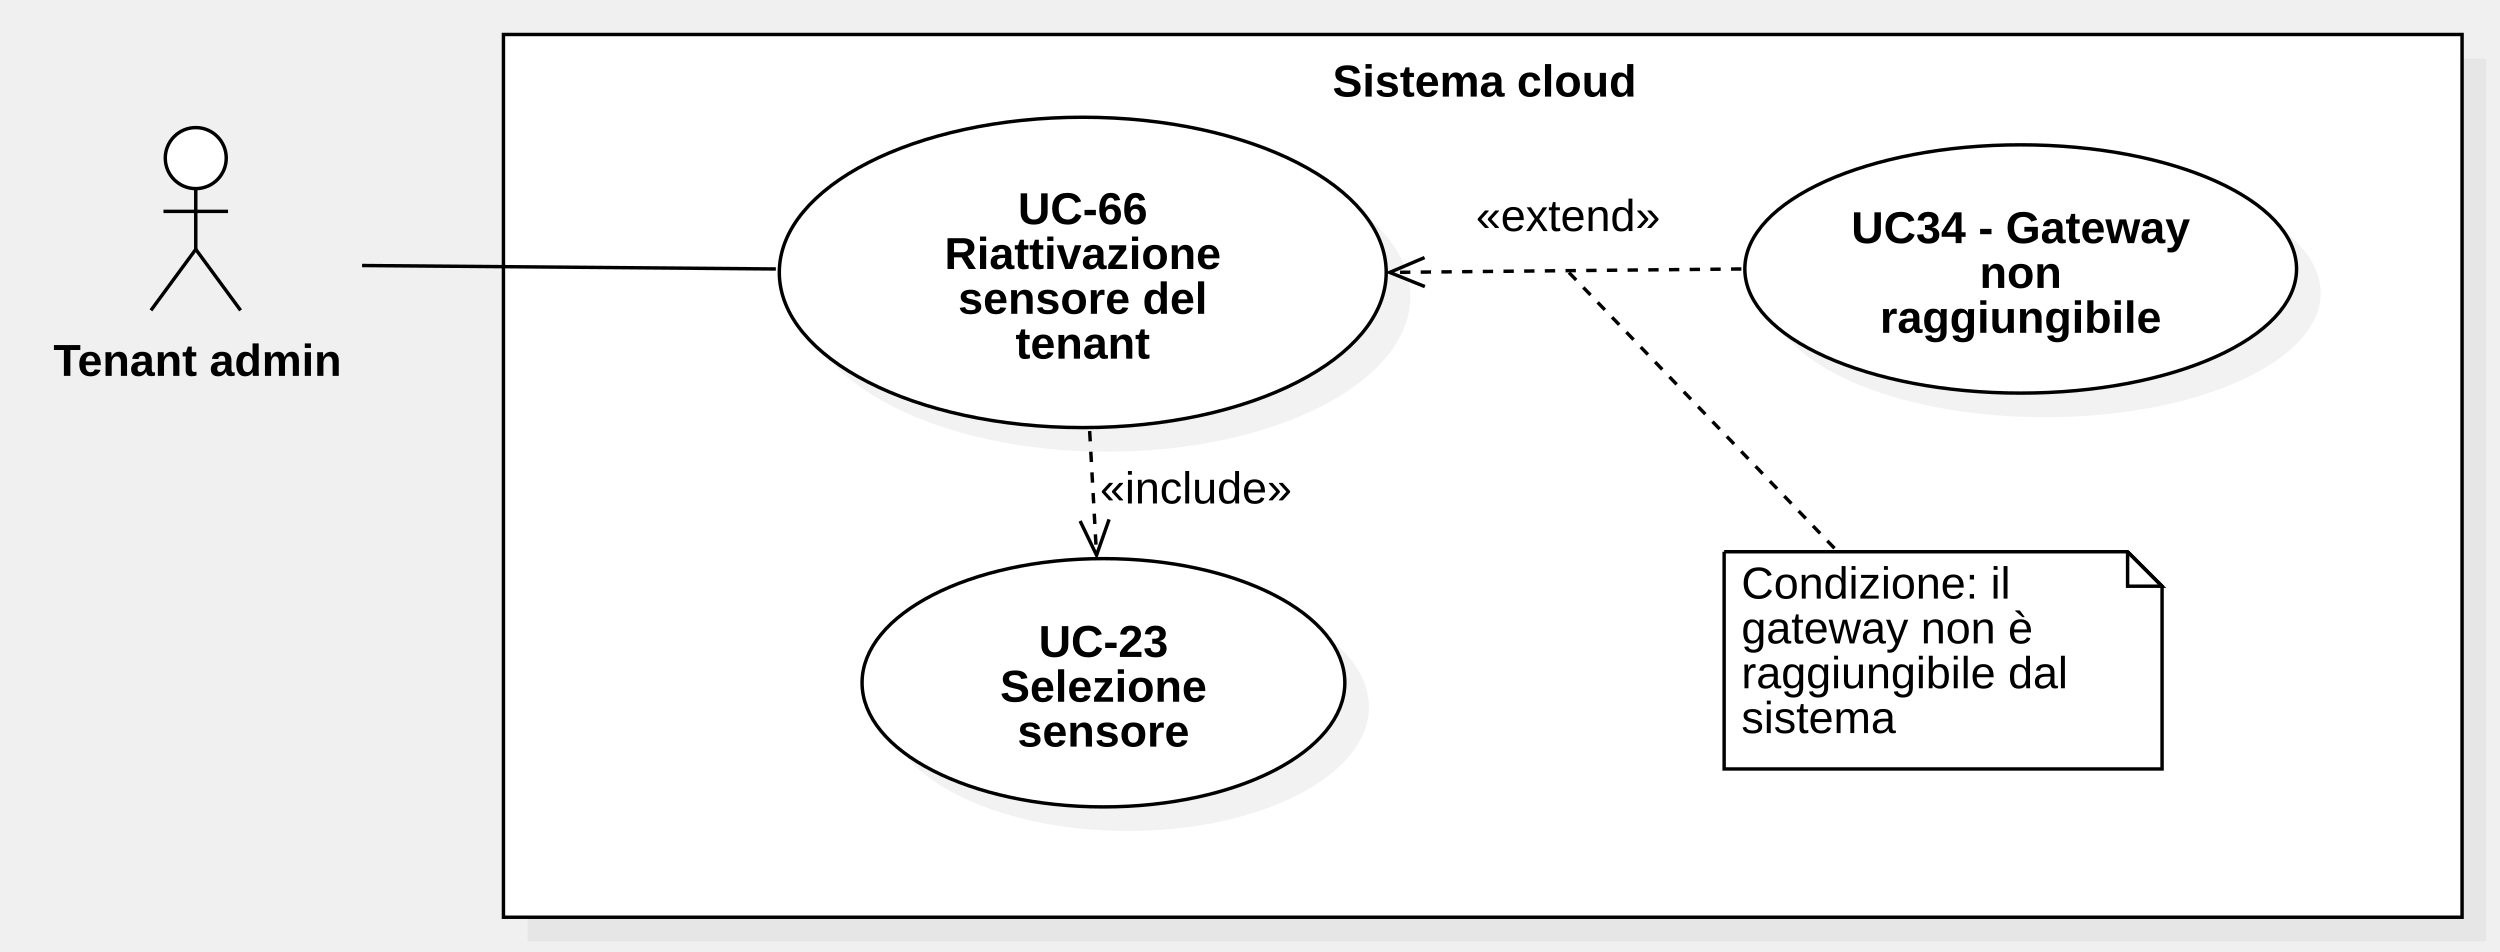
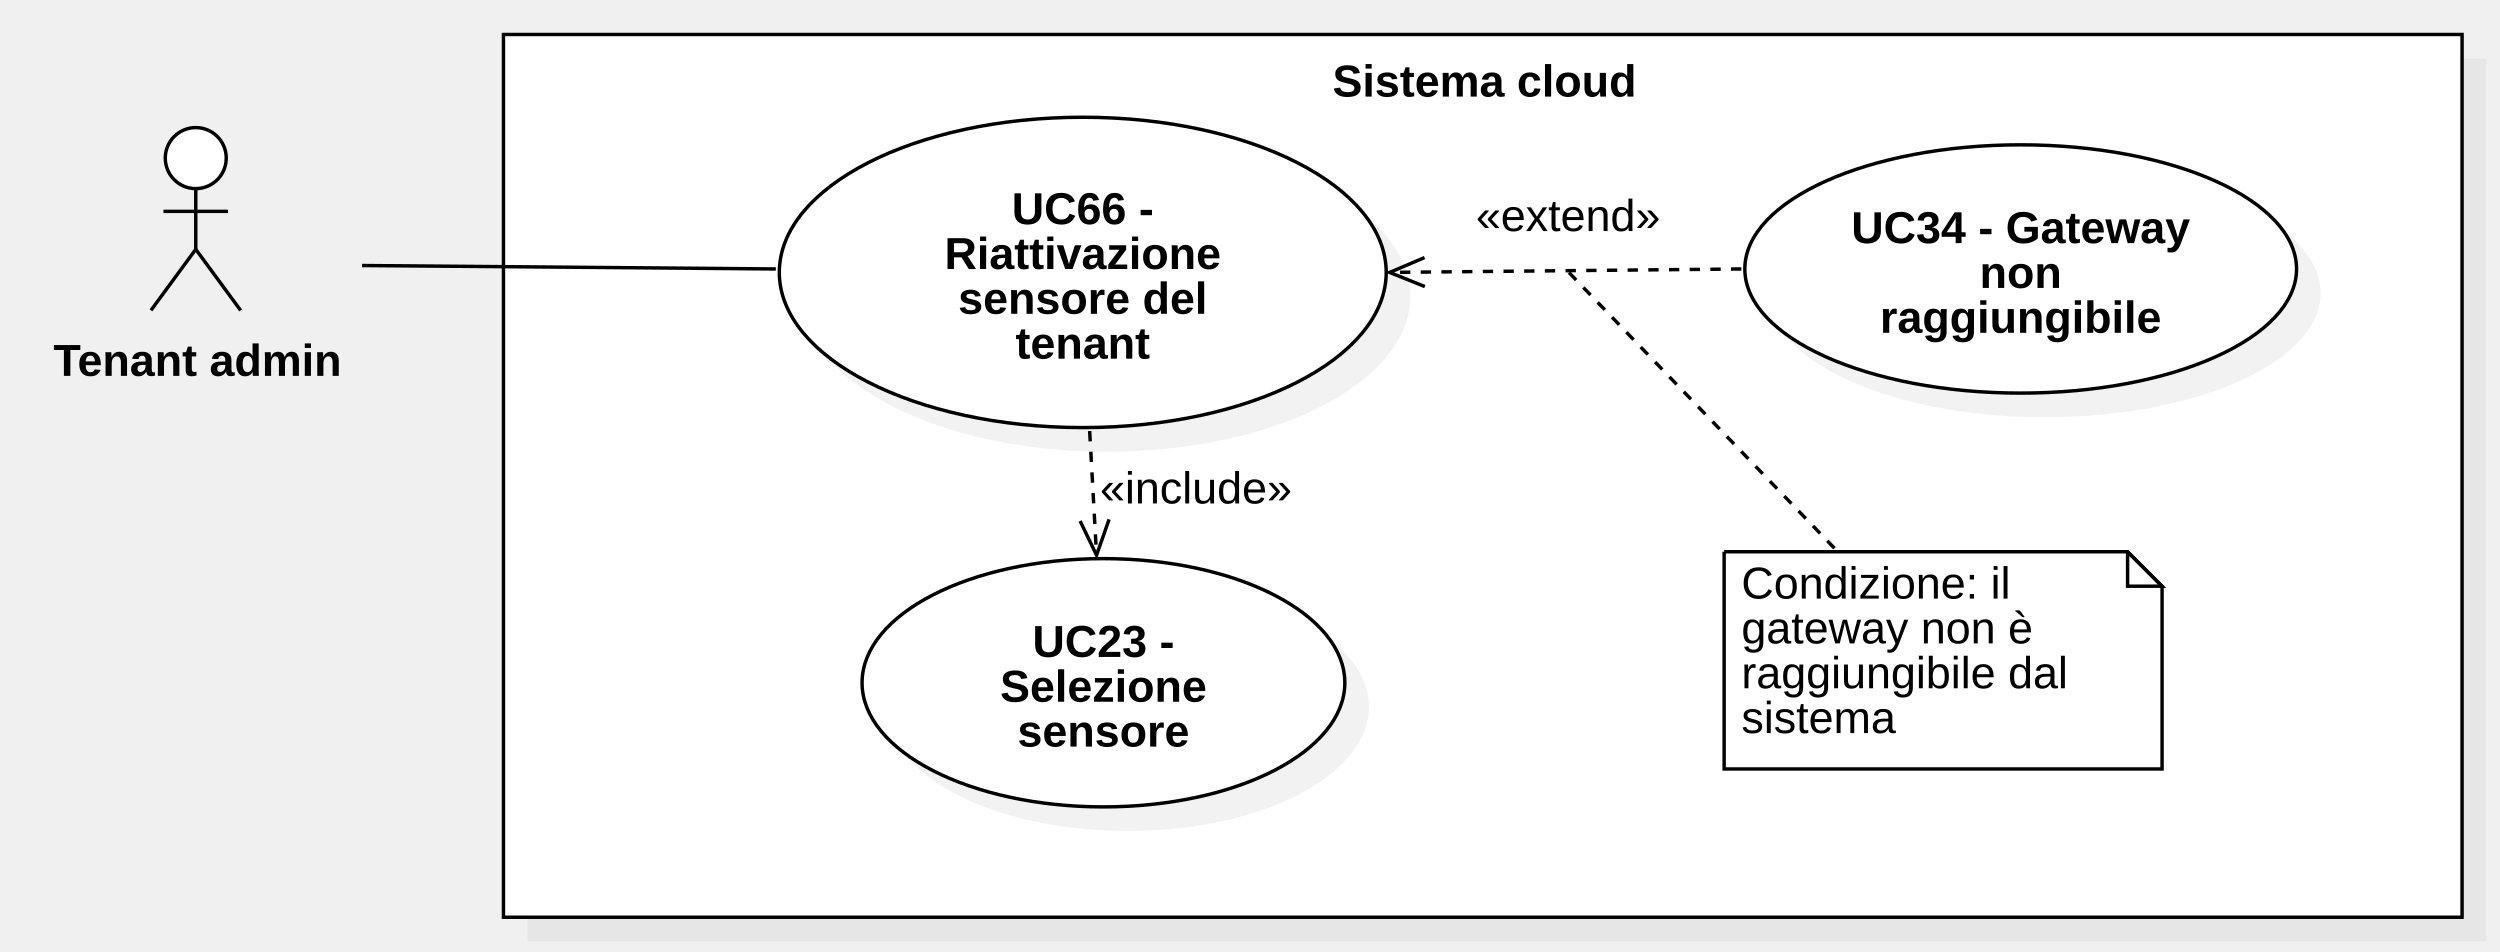
<svg xmlns="http://www.w3.org/2000/svg" version="1.1" width="725" height="276">
  <defs />
  <g>
    <g>
      <rect fill="#C0C0C0" stroke="none" x="181" y="33" width="568" height="256" transform="matrix(1 0 0 1 -28 -16)" fill-opacity="0.2" />
    </g>
    <g>
      <rect fill="#ffffff" stroke="none" x="174" y="26" width="568" height="256" transform="matrix(1 0 0 1 -28 -16)" />
    </g>
    <g>
      <path fill="none" stroke="#000000" paint-order="fill stroke markers" d=" M 146 10 L 714 10 L 714 266 L 146 266 L 146 10 Z Z" stroke-miterlimit="10" stroke-dasharray="" />
    </g>
    <g>
      <g>
        <path fill="none" stroke="none" />
        <text fill="#000000" stroke="none" font-family="Arial" font-size="13px" font-style="normal" font-weight="bold" text-decoration="undefined" x="458.5" y="39.5" text-anchor="middle" dominant-baseline="central" transform="matrix(1 0 0 1 -28 -16)">Sistema cloud</text>
      </g>
    </g>
    <g>
      <path fill="#ffffff" stroke="none" paint-order="stroke fill markers" d=" M 47.931 45.85 C 47.931 40.962 51.889 37 56.771 37 C 61.653 37 65.611 40.962 65.611 45.85 C 65.611 50.738 61.653 54.7 56.771 54.7 C 51.889 54.7 47.931 50.738 47.931 45.85 Z" />
    </g>
    <g>
      <path fill="none" stroke="#000000" paint-order="fill stroke markers" d=" M 47.931 45.85 C 47.931 40.962 51.889 37 56.771 37 C 61.653 37 65.611 40.962 65.611 45.85 C 65.611 50.738 61.653 54.7 56.771 54.7 C 51.889 54.7 47.931 50.738 47.931 45.85 Z" stroke-miterlimit="10" stroke-dasharray="" />
    </g>
    <g>
      <path fill="none" stroke="#000000" paint-order="fill stroke markers" d=" M 56.771 54.7 L 56.771 72.3" stroke-miterlimit="10" stroke-dasharray="" />
    </g>
    <g>
      <path fill="none" stroke="#000000" paint-order="fill stroke markers" d=" M 47.411 61.3 L 66.131 61.3" stroke-miterlimit="10" stroke-dasharray="" />
    </g>
    <g>
      <path fill="none" stroke="#000000" paint-order="fill stroke markers" d=" M 56.771 72.3 L 43.771 90" stroke-miterlimit="10" stroke-dasharray="" />
    </g>
    <g>
      <path fill="none" stroke="#000000" paint-order="fill stroke markers" d=" M 56.771 72.3 L 69.771 90" stroke-miterlimit="10" stroke-dasharray="" />
    </g>
    <g>
      <g>
        <path fill="none" stroke="none" />
        <text fill="#000000" stroke="none" font-family="Arial" font-size="13px" font-style="normal" font-weight="bold" text-decoration="undefined" x="85.271" y="120.5" text-anchor="middle" dominant-baseline="central" transform="matrix(1 0 0 1 -28 -16)">Tenant admin</text>
      </g>
    </g>
    <g>
      <path fill="#C0C0C0" stroke="none" paint-order="stroke fill markers" d=" M 233 86 C 233 61.147 272.399 41 321 41 C 369.601 41 409 61.147 409 86 C 409 110.853 369.601 131 321 131 C 272.399 131 233 110.853 233 86 Z" fill-opacity="0.2" />
    </g>
    <g>
      <path fill="#ffffff" stroke="none" paint-order="stroke fill markers" d=" M 226 79 C 226 54.147 265.399 34 314 34 C 362.601 34 402 54.147 402 79 C 402 103.853 362.601 124 314 124 C 265.399 124 226 103.853 226 79 Z" />
    </g>
    <g>
      <path fill="none" stroke="#000000" paint-order="fill stroke markers" d=" M 226 79 C 226 54.147 265.399 34 314 34 C 362.601 34 402 54.147 402 79 C 402 103.853 362.601 124 314 124 C 265.399 124 226 103.853 226 79 Z" stroke-miterlimit="10" stroke-dasharray="" />
    </g>
    <g>
      <g>
        <path fill="none" stroke="none" />
-         <text fill="#000000" stroke="none" font-family="Arial" font-size="13px" font-style="normal" font-weight="bold" text-decoration="undefined" x="342" y="76.5" text-anchor="middle" dominant-baseline="central" transform="matrix(1 0 0 1 -28 -16)">UC-66</text>
+         <text fill="#000000" stroke="none" font-family="Arial" font-size="13px" font-style="normal" font-weight="bold" text-decoration="undefined" x="342" y="76.5" text-anchor="middle" dominant-baseline="central" transform="matrix(1 0 0 1 -28 -16)">UC66 -</text>
        <text fill="#000000" stroke="none" font-family="Arial" font-size="13px" font-style="normal" font-weight="bold" text-decoration="undefined" x="342" y="89.5" text-anchor="middle" dominant-baseline="central" transform="matrix(1 0 0 1 -28 -16)">Riattivazione</text>
        <text fill="#000000" stroke="none" font-family="Arial" font-size="13px" font-style="normal" font-weight="bold" text-decoration="undefined" x="342" y="102.5" text-anchor="middle" dominant-baseline="central" transform="matrix(1 0 0 1 -28 -16)">sensore del</text>
        <text fill="#000000" stroke="none" font-family="Arial" font-size="13px" font-style="normal" font-weight="bold" text-decoration="undefined" x="342" y="115.5" text-anchor="middle" dominant-baseline="central" transform="matrix(1 0 0 1 -28 -16)">tenant</text>
      </g>
    </g>
    <g>
      <path fill="none" stroke="#000000" paint-order="fill stroke markers" d=" M 105 77 L 225 78" stroke-miterlimit="10" stroke-dasharray="" />
    </g>
    <g>
      <path fill="#C0C0C0" stroke="none" paint-order="stroke fill markers" d=" M 513 85 C 513 65.118 548.817 49 593 49 C 637.183 49 673 65.118 673 85 C 673 104.882 637.183 121 593 121 C 548.817 121 513 104.882 513 85 Z" fill-opacity="0.2" />
    </g>
    <g>
      <path fill="#ffffff" stroke="none" paint-order="stroke fill markers" d=" M 506 78 C 506 58.118 541.817 42 586 42 C 630.183 42 666 58.118 666 78 C 666 97.882 630.183 114 586 114 C 541.817 114 506 97.882 506 78 Z" />
    </g>
    <g>
      <path fill="none" stroke="#000000" paint-order="fill stroke markers" d=" M 506 78 C 506 58.118 541.817 42 586 42 C 630.183 42 666 58.118 666 78 C 666 97.882 630.183 114 586 114 C 541.817 114 506 97.882 506 78 Z" stroke-miterlimit="10" stroke-dasharray="" />
    </g>
    <g>
      <g>
        <path fill="none" stroke="none" />
        <text fill="#000000" stroke="none" font-family="Arial" font-size="13px" font-style="normal" font-weight="bold" text-decoration="undefined" x="614" y="82" text-anchor="middle" dominant-baseline="central" transform="matrix(1 0 0 1 -28 -16)">UC34 - Gateway</text>
        <text fill="#000000" stroke="none" font-family="Arial" font-size="13px" font-style="normal" font-weight="bold" text-decoration="undefined" x="614" y="95" text-anchor="middle" dominant-baseline="central" transform="matrix(1 0 0 1 -28 -16)">non</text>
        <text fill="#000000" stroke="none" font-family="Arial" font-size="13px" font-style="normal" font-weight="bold" text-decoration="undefined" x="614" y="108" text-anchor="middle" dominant-baseline="central" transform="matrix(1 0 0 1 -28 -16)">raggiungibile</text>
      </g>
    </g>
    <g>
      <path fill="#C0C0C0" stroke="none" paint-order="stroke fill markers" d=" M 257 205 C 257 185.118 288.34 169 327 169 C 365.66 169 397 185.118 397 205 C 397 224.882 365.66 241 327 241 C 288.34 241 257 224.882 257 205 Z" fill-opacity="0.2" />
    </g>
    <g>
      <path fill="#ffffff" stroke="none" paint-order="stroke fill markers" d=" M 250 198 C 250 178.118 281.34 162 320 162 C 358.66 162 390 178.118 390 198 C 390 217.882 358.66 234 320 234 C 281.34 234 250 217.882 250 198 Z" />
    </g>
    <g>
      <path fill="none" stroke="#000000" paint-order="fill stroke markers" d=" M 250 198 C 250 178.118 281.34 162 320 162 C 358.66 162 390 178.118 390 198 C 390 217.882 358.66 234 320 234 C 281.34 234 250 217.882 250 198 Z" stroke-miterlimit="10" stroke-dasharray="" />
    </g>
    <g>
      <g>
        <path fill="none" stroke="none" />
-         <text fill="#000000" stroke="none" font-family="Arial" font-size="13px" font-style="normal" font-weight="bold" text-decoration="undefined" x="348" y="202" text-anchor="middle" dominant-baseline="central" transform="matrix(1 0 0 1 -28 -16)">UC-23</text>
+         <text fill="#000000" stroke="none" font-family="Arial" font-size="13px" font-style="normal" font-weight="bold" text-decoration="undefined" x="348" y="202" text-anchor="middle" dominant-baseline="central" transform="matrix(1 0 0 1 -28 -16)">UC23 -</text>
        <text fill="#000000" stroke="none" font-family="Arial" font-size="13px" font-style="normal" font-weight="bold" text-decoration="undefined" x="348" y="215" text-anchor="middle" dominant-baseline="central" transform="matrix(1 0 0 1 -28 -16)">Selezione</text>
        <text fill="#000000" stroke="none" font-family="Arial" font-size="13px" font-style="normal" font-weight="bold" text-decoration="undefined" x="348" y="228" text-anchor="middle" dominant-baseline="central" transform="matrix(1 0 0 1 -28 -16)">sensore</text>
      </g>
    </g>
    <g>
      <path fill="none" stroke="#000000" paint-order="fill stroke markers" d=" M 316 125 L 318 161" stroke-miterlimit="10" stroke-dasharray="3" />
    </g>
    <g>
      <path fill="none" stroke="#000000" paint-order="fill stroke markers" d=" M 313.233 151.086 L 318 161 L 321.639 150.619" stroke-miterlimit="10" stroke-dasharray="" />
    </g>
    <g>
      <rect fill="#ffffff" stroke="none" x="347" y="151" width="55.656" height="13" transform="matrix(1 0 0 1 -28 -16)" />
    </g>
    <g>
      <g>
        <path fill="none" stroke="none" />
        <text fill="#000000" stroke="none" font-family="Arial" font-size="13px" font-style="normal" font-weight="normal" text-decoration="undefined" x="374.828" y="157.5" text-anchor="middle" dominant-baseline="central" transform="matrix(1 0 0 1 -28 -16)">«include»</text>
      </g>
    </g>
    <g>
      <path fill="none" stroke="#000000" paint-order="fill stroke markers" d=" M 505 78 L 403 79" stroke-miterlimit="10" stroke-dasharray="3" />
    </g>
    <g>
      <path fill="none" stroke="#000000" paint-order="fill stroke markers" d=" M 413.121 74.691 L 403 79 L 413.203 83.11" stroke-miterlimit="10" stroke-dasharray="" />
    </g>
    <g>
      <rect fill="#ffffff" stroke="none" x="456" y="72" width="53.492" height="13" transform="matrix(1 0 0 1 -28 -16)" />
    </g>
    <g>
      <g>
        <path fill="none" stroke="none" />
        <text fill="#000000" stroke="none" font-family="Arial" font-size="13px" font-style="normal" font-weight="normal" text-decoration="undefined" x="482.746" y="78.5" text-anchor="middle" dominant-baseline="central" transform="matrix(1 0 0 1 -28 -16)">«extend»</text>
      </g>
    </g>
    <g>
      <path fill="#ffffff" stroke="none" paint-order="stroke fill markers" d=" M 500 160 L 617 160 L 627 170 L 627 223 L 500 223 L 500 160" />
    </g>
    <g>
      <path fill="none" stroke="#000000" paint-order="fill stroke markers" d=" M 500 160 L 617 160 L 627 170 L 627 223 L 500 223 L 500 160 L 500 160" stroke-miterlimit="10" stroke-dasharray="" />
    </g>
    <g>
      <path fill="none" stroke="#000000" paint-order="fill stroke markers" d=" M 617 160 L 617 170 L 627 170 L 617 160" stroke-miterlimit="10" stroke-dasharray="" />
    </g>
    <g>
      <g>
        <path fill="none" stroke="none" />
        <text fill="#000000" stroke="none" font-family="Arial" font-size="13px" font-style="normal" font-weight="normal" text-decoration="undefined" x="533" y="181" text-anchor="start" dominant-baseline="text-before-edge" transform="matrix(1 0 0 1 -28 -16)">Condizione: il</text>
        <text fill="#000000" stroke="none" font-family="Arial" font-size="13px" font-style="normal" font-weight="normal" text-decoration="undefined" x="533" y="194" text-anchor="start" dominant-baseline="text-before-edge" transform="matrix(1 0 0 1 -28 -16)">gateway non è</text>
        <text fill="#000000" stroke="none" font-family="Arial" font-size="13px" font-style="normal" font-weight="normal" text-decoration="undefined" x="533" y="207" text-anchor="start" dominant-baseline="text-before-edge" transform="matrix(1 0 0 1 -28 -16)">raggiungibile dal</text>
        <text fill="#000000" stroke="none" font-family="Arial" font-size="13px" font-style="normal" font-weight="normal" text-decoration="undefined" x="533" y="220" text-anchor="start" dominant-baseline="text-before-edge" transform="matrix(1 0 0 1 -28 -16)">sistema</text>
      </g>
    </g>
    <g>
      <path fill="none" stroke="#000000" paint-order="fill stroke markers" d=" M 532 159 L 454 78" stroke-miterlimit="10" stroke-dasharray="3" />
    </g>
  </g>
</svg>
